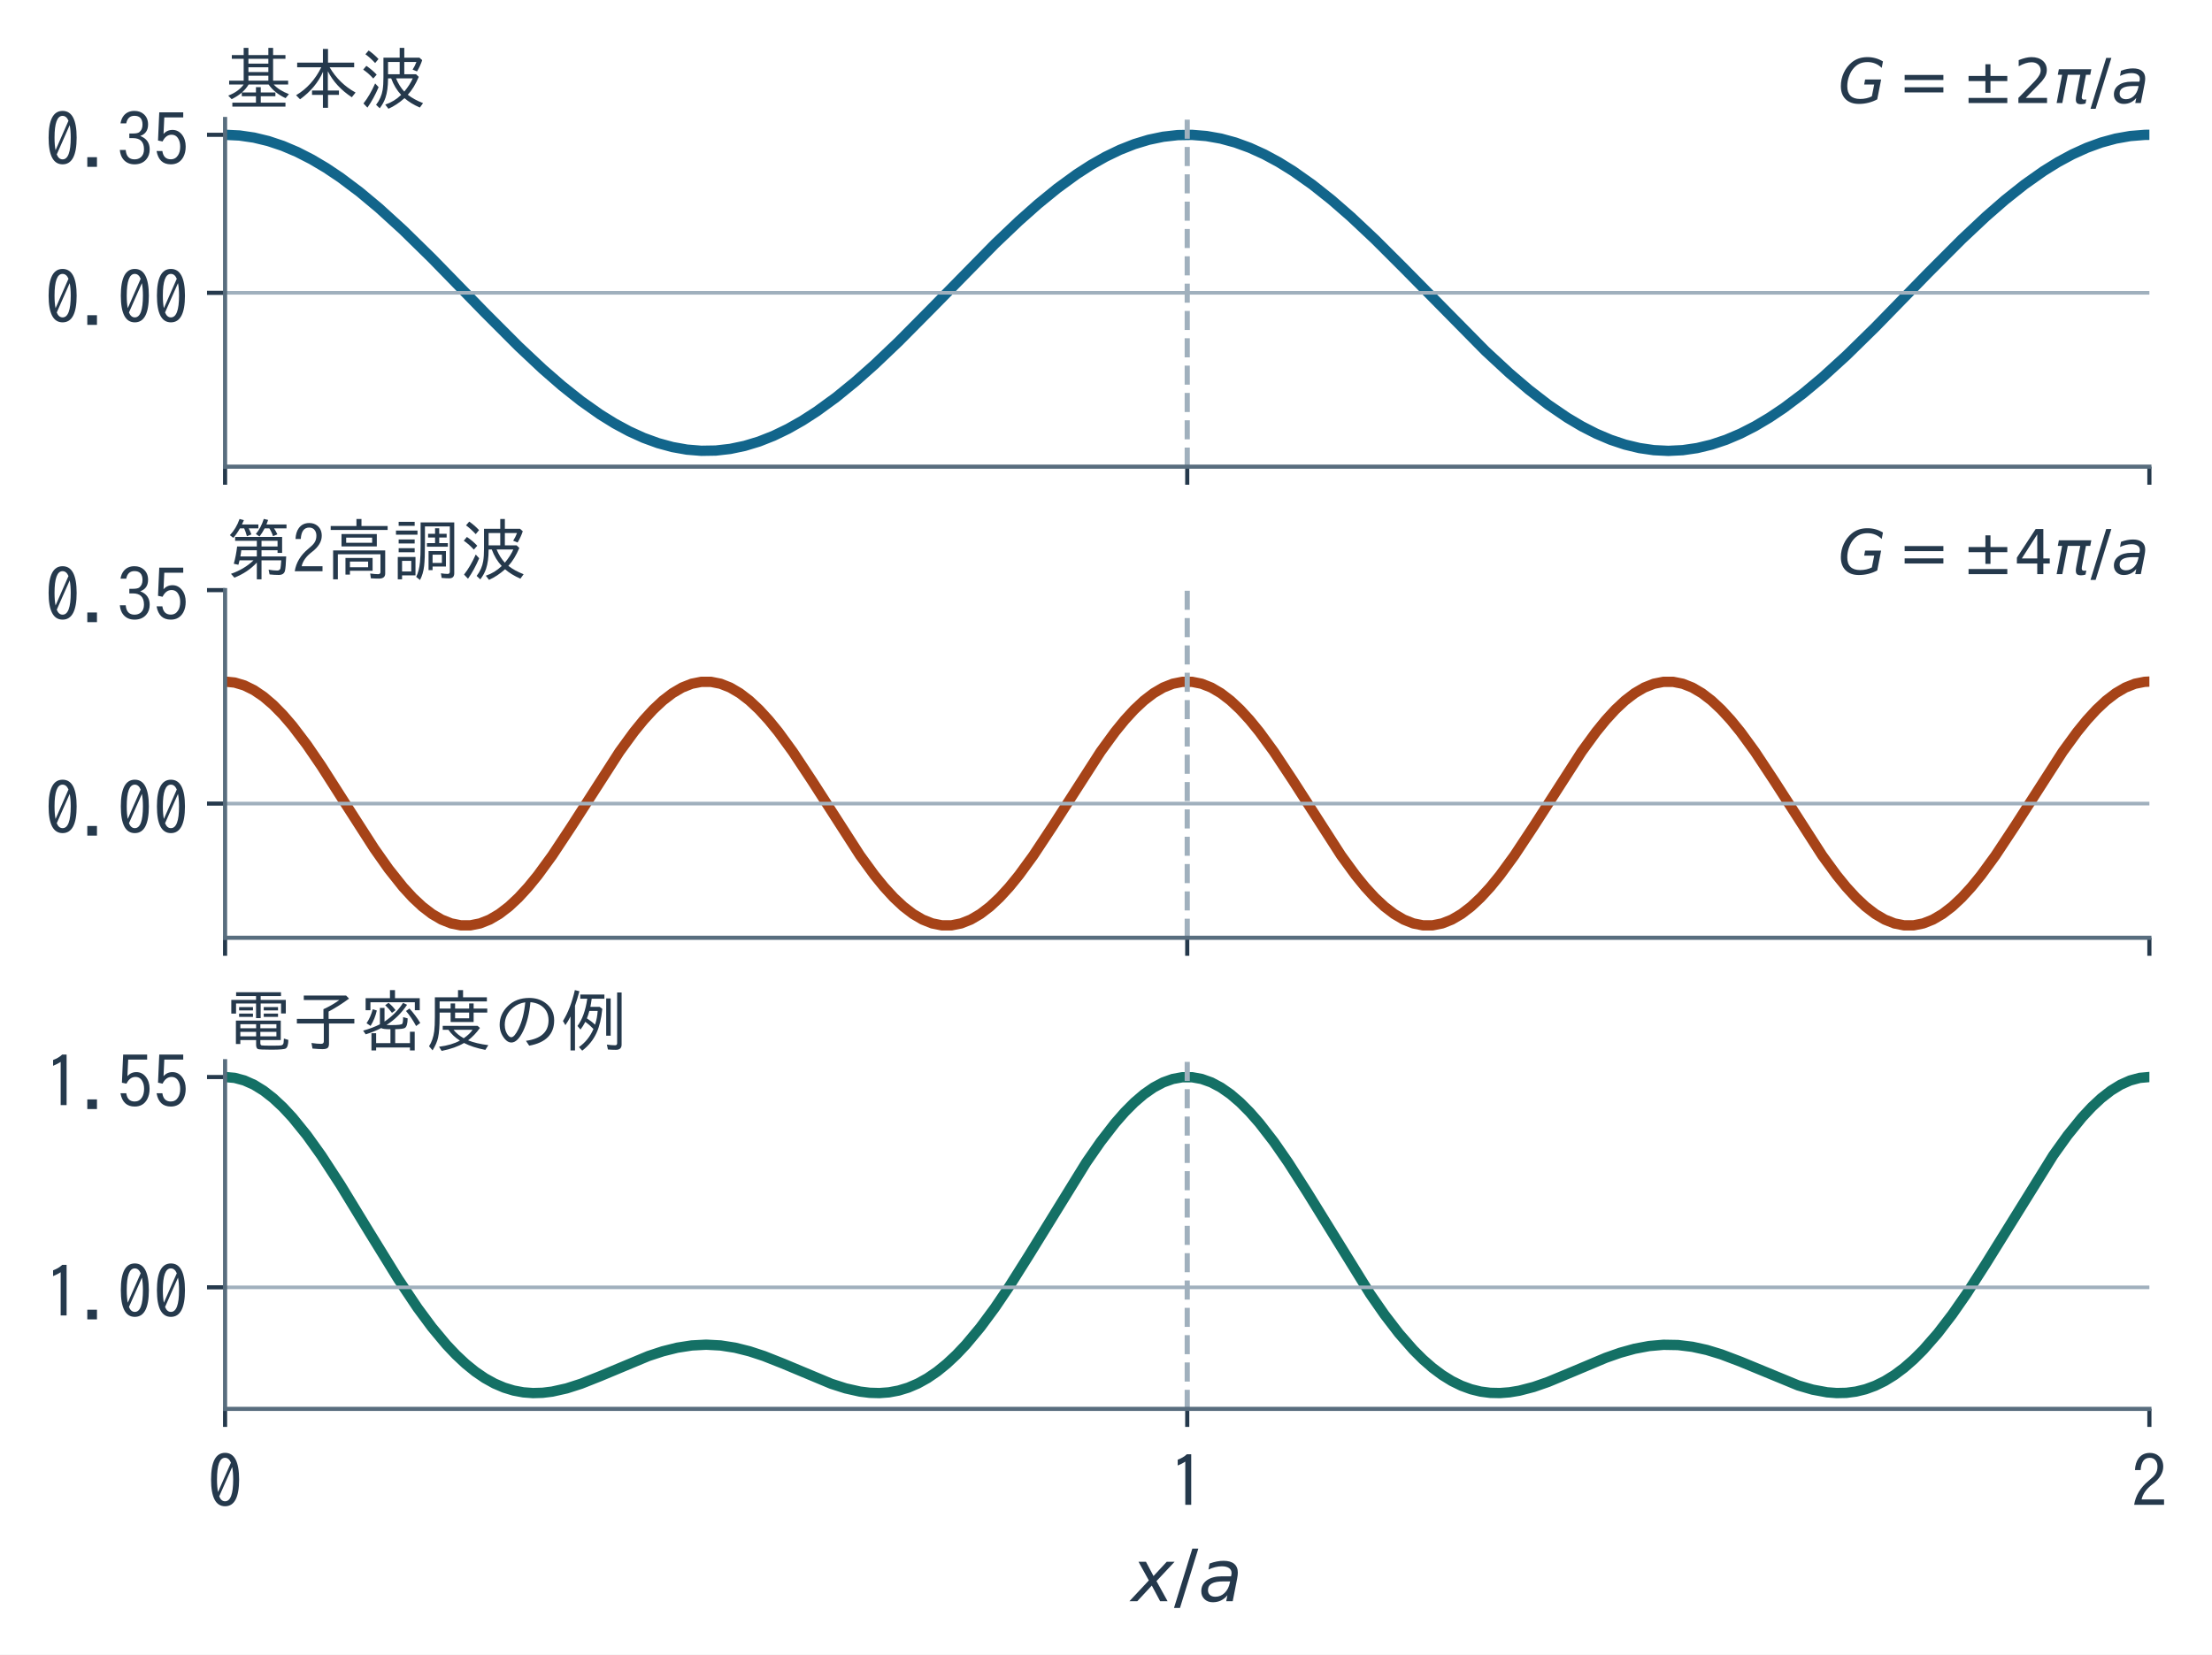
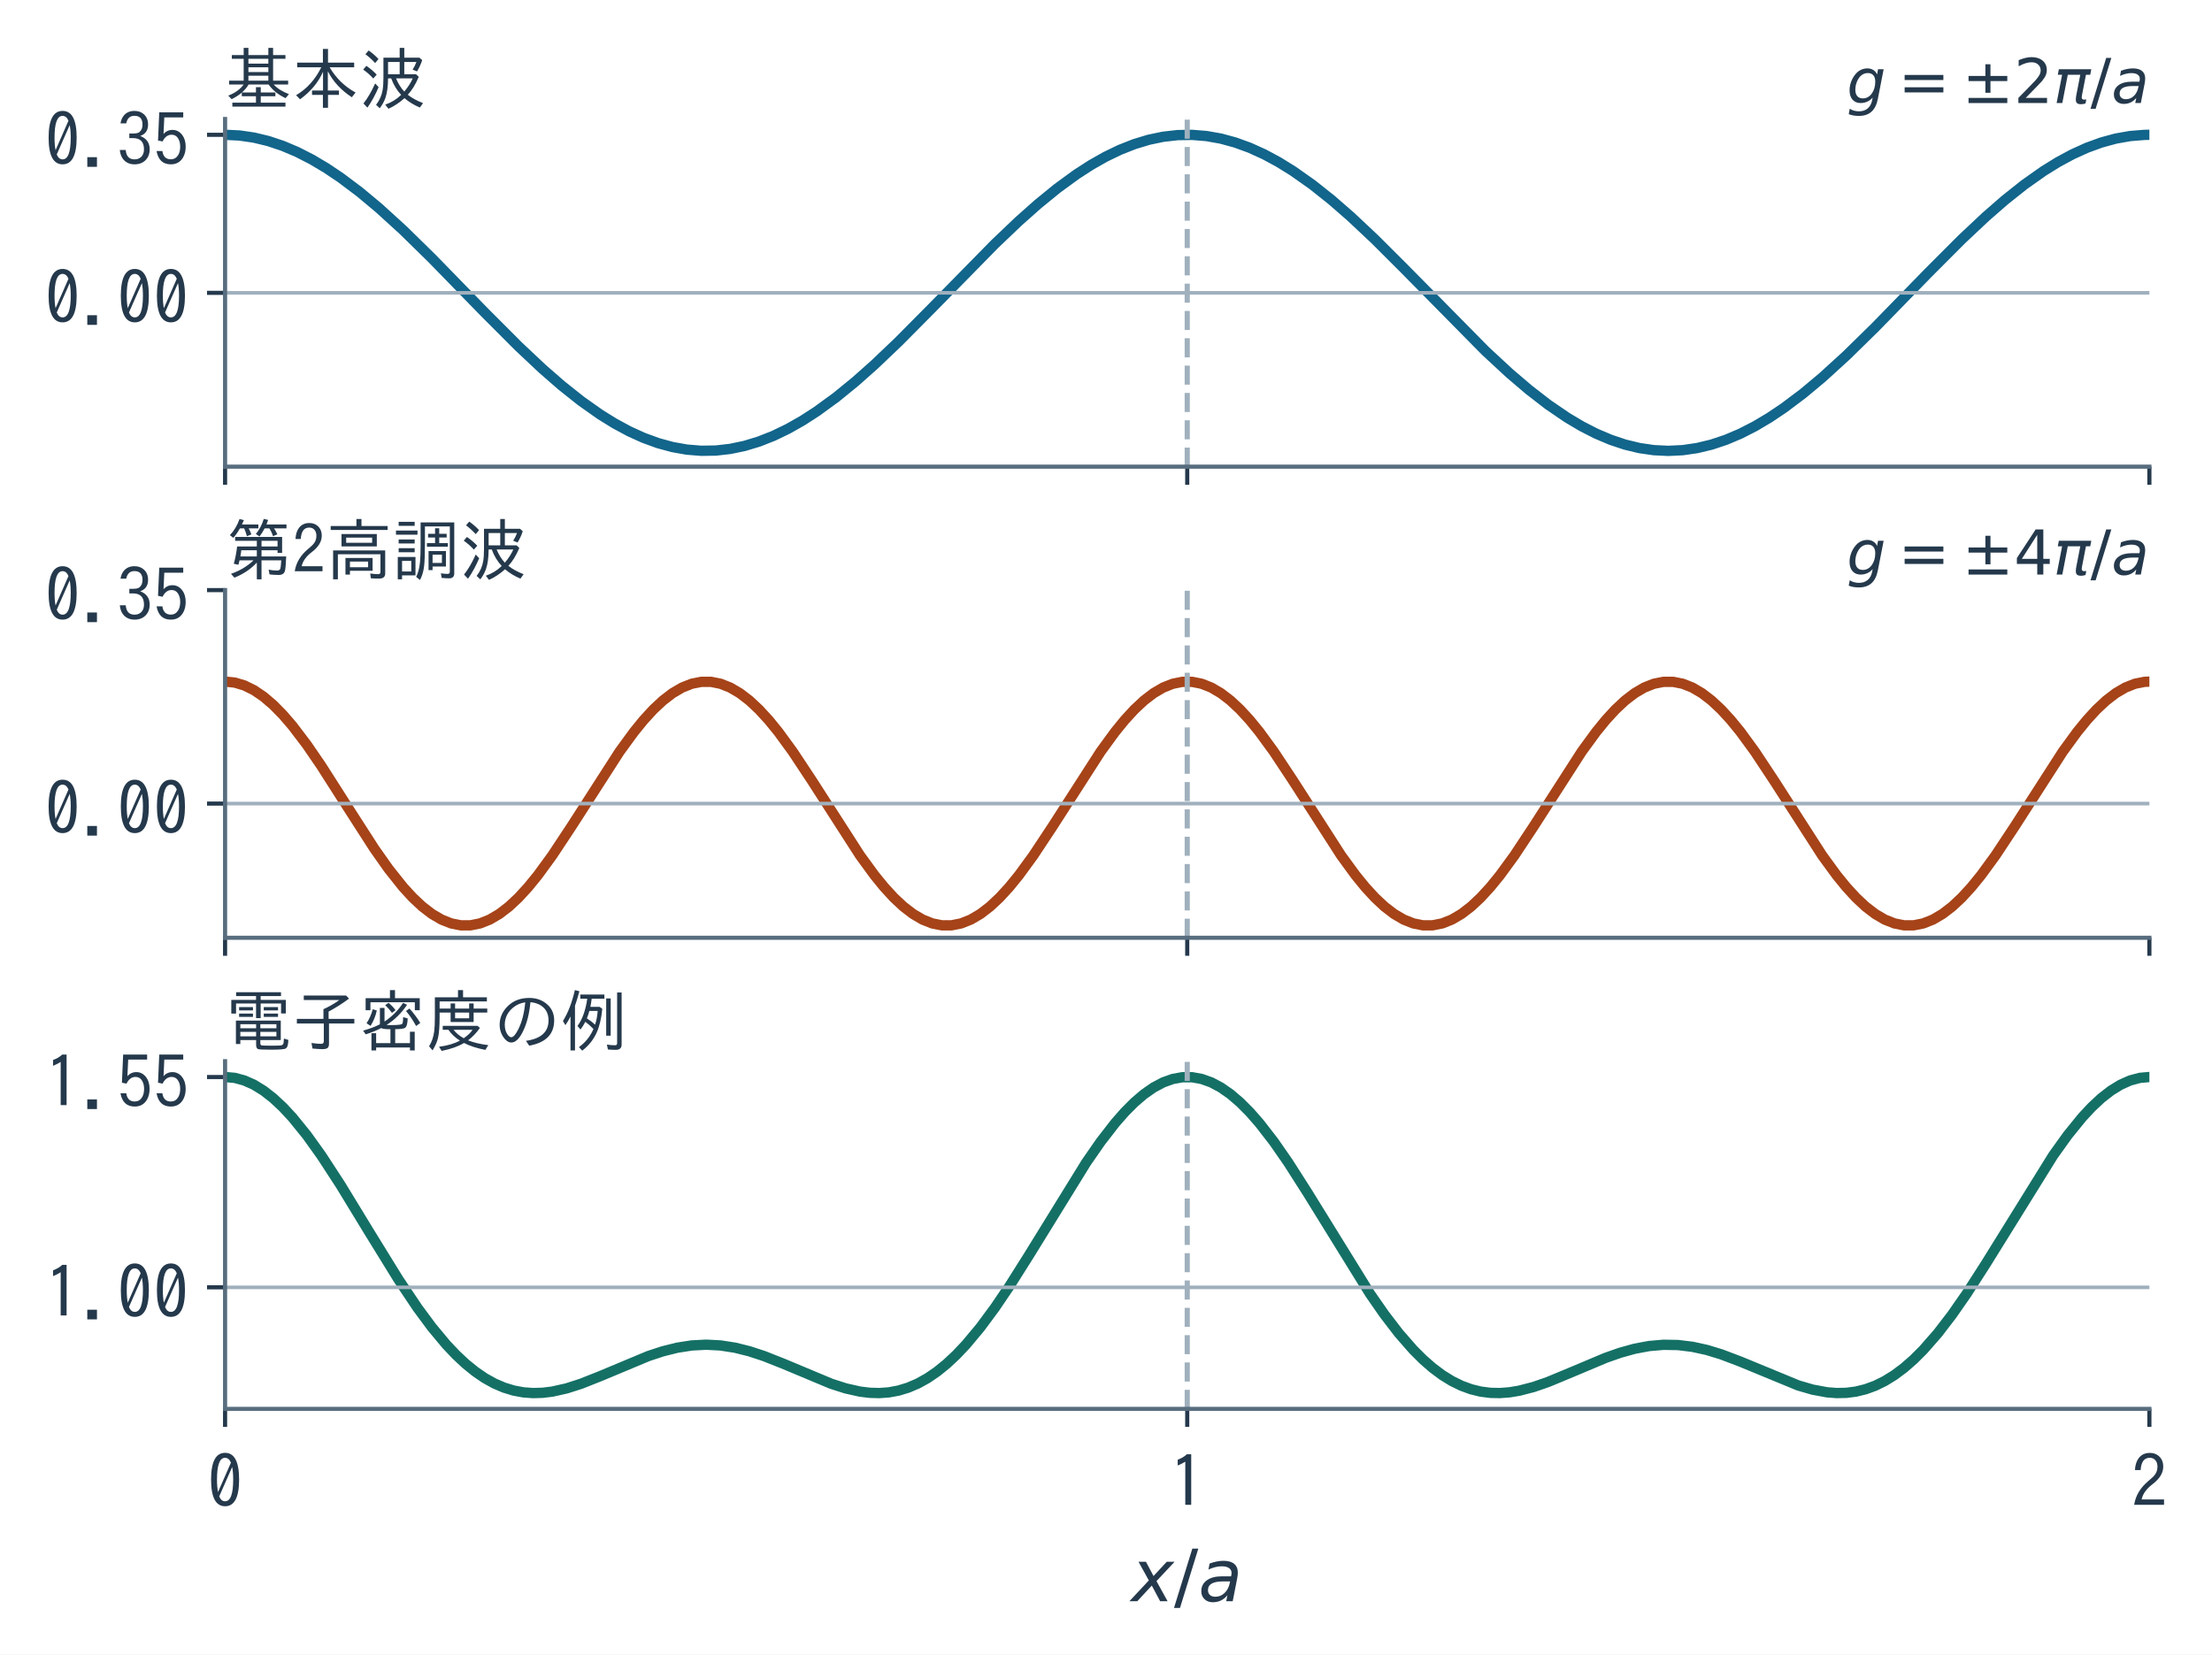
<svg xmlns="http://www.w3.org/2000/svg" xmlns:xlink="http://www.w3.org/1999/xlink" width="428.88pt" height="320.88pt" viewBox="0 0 428.88 320.88" version="1.1">
  <defs>
    <style type="text/css">*{stroke-linejoin: round; stroke-linecap: butt}</style>
  </defs>
  <g id="figure_1">
    <g id="patch_1">
      <path d="M 0 320.88 L 428.88 320.88 L 428.88 0 L 0 0 z " style="fill: #ffffff" />
    </g>
    <g id="axes_1">
      <g id="patch_2">
        <path d="M 43.64 90.506 L 416.74 90.506 L 416.74 23.078 L 43.64 23.078 z " style="fill: #ffffff" />
      </g>
      <g id="matplotlib.axis_1">
        <g id="xtick_1">
          <g id="line2d_1">
            <defs>
              <path id="m09cc79f8b3" d="M 0 0 L 0 3.5 " style="stroke: #25394c; stroke-width: 0.8" />
            </defs>
            <g>
              <use xlink:href="#m09cc79f8b3" x="43.64" y="90.506" style="fill: #25394c; stroke: #25394c; stroke-width: 0.8" />
            </g>
          </g>
        </g>
        <g id="xtick_2">
          <g id="line2d_2">
            <g>
              <use xlink:href="#m09cc79f8b3" x="230.19" y="90.506" style="fill: #25394c; stroke: #25394c; stroke-width: 0.8" />
            </g>
          </g>
        </g>
        <g id="xtick_3">
          <g id="line2d_3">
            <g>
              <use xlink:href="#m09cc79f8b3" x="416.74" y="90.506" style="fill: #25394c; stroke: #25394c; stroke-width: 0.8" />
            </g>
          </g>
        </g>
      </g>
      <g id="matplotlib.axis_2">
        <g id="ytick_1">
          <g id="line2d_4">
            <defs>
              <path id="m28237c8938" d="M 0 0 L -3.5 0 " style="stroke: #25394c; stroke-width: 0.8" />
            </defs>
            <g>
              <use xlink:href="#m28237c8938" x="43.64" y="56.792" style="fill: #25394c; stroke: #25394c; stroke-width: 0.8" />
            </g>
          </g>
          <g id="text_1">
            <g style="fill: #25394c" transform="translate(8.64 62.95151) scale(0.14 -0.14)">
              <defs>
                <path id="IPAGothic-d6" d="M 1600 4934 Q 2844 4934 2844 2566 Q 2844 197 1600 197 Q 359 197 359 2566 Q 359 4934 1600 4934 z M 975 1453 L 2119 4063 Q 1938 4494 1594 4494 Q 884 4494 884 2566 Q 884 1909 975 1453 z M 1081 1075 Q 1256 638 1600 638 Q 2319 638 2319 2572 Q 2319 3213 2228 3675 L 1081 1075 z " transform="scale(0.015625)" />
                <path id="IPAGothic-d4" d="M 588 831 L 1444 831 L 1444 -25 L 588 -25 L 588 831 z " transform="scale(0.015625)" />
              </defs>
              <use xlink:href="#IPAGothic-d6" />
              <use xlink:href="#IPAGothic-d4" transform="translate(50 0)" />
              <use xlink:href="#IPAGothic-d6" transform="translate(100 0)" />
              <use xlink:href="#IPAGothic-d6" transform="translate(150 0)" />
            </g>
          </g>
        </g>
        <g id="ytick_2">
          <g id="line2d_5">
            <g>
              <use xlink:href="#m28237c8938" x="43.64" y="26.143" style="fill: #25394c; stroke: #25394c; stroke-width: 0.8" />
            </g>
          </g>
          <g id="text_2">
            <g style="fill: #25394c" transform="translate(8.64 32.30255) scale(0.14 -0.14)">
              <defs>
                <path id="IPAGothic-d9" d="M 1113 2931 L 1431 2931 Q 1841 2931 1994 3047 Q 2281 3269 2281 3713 Q 2281 4500 1566 4500 Q 972 4500 838 3828 L 331 3828 Q 400 4250 625 4525 Q 969 4934 1566 4934 Q 2066 4934 2391 4647 Q 2775 4309 2775 3731 Q 2775 2953 2078 2713 Q 2919 2388 2919 1528 Q 2919 978 2606 625 Q 2231 197 1575 197 Q 959 197 594 619 Q 325 928 269 1472 L 794 1472 Q 859 638 1575 638 Q 1906 638 2131 825 Q 2413 1066 2413 1528 Q 2413 2522 1431 2522 L 1113 2522 L 1113 2931 z " transform="scale(0.015625)" />
                <path id="IPAGothic-db" d="M 566 4806 L 2691 4806 L 2691 4359 L 1013 4359 L 944 2888 Q 1259 3250 1738 3250 Q 2250 3250 2588 2816 Q 2909 2397 2909 1772 Q 2909 1238 2697 844 Q 2341 197 1591 197 Q 538 197 328 1375 L 841 1375 Q 947 644 1588 644 Q 2000 644 2228 997 Q 2422 1294 2422 1766 Q 2422 2184 2259 2456 Q 2059 2822 1653 2822 Q 1156 2822 859 2225 L 456 2309 L 566 4806 z " transform="scale(0.015625)" />
              </defs>
              <use xlink:href="#IPAGothic-d6" />
              <use xlink:href="#IPAGothic-d4" transform="translate(50 0)" />
              <use xlink:href="#IPAGothic-d9" transform="translate(100 0)" />
              <use xlink:href="#IPAGothic-db" transform="translate(150 0)" />
            </g>
          </g>
        </g>
      </g>
      <g id="line2d_6">
        <path d="M 43.64 26.143 L 46.438 26.279 L 49.236 26.686 L 52.035 27.36 L 54.833 28.296 L 57.631 29.484 L 60.429 30.915 L 63.228 32.575 L 66.026 34.45 L 69.757 37.256 L 73.488 40.37 L 78.152 44.62 L 83.748 50.106 L 94.008 60.634 L 100.538 67.174 L 105.201 71.558 L 108.932 74.807 L 112.663 77.773 L 116.394 80.408 L 119.193 82.141 L 121.991 83.65 L 124.789 84.921 L 127.587 85.941 L 130.386 86.703 L 133.184 87.2 L 135.982 87.426 L 138.78 87.381 L 141.579 87.064 L 144.377 86.478 L 147.175 85.629 L 149.973 84.524 L 152.772 83.173 L 155.57 81.588 L 158.368 79.782 L 162.099 77.061 L 165.83 74.02 L 169.561 70.707 L 174.225 66.263 L 180.754 59.677 L 192.88 47.321 L 197.544 42.878 L 201.275 39.565 L 205.006 36.524 L 208.737 33.802 L 211.535 31.997 L 214.333 30.411 L 217.131 29.06 L 219.93 27.955 L 222.728 27.106 L 225.526 26.521 L 228.324 26.204 L 231.123 26.158 L 233.921 26.385 L 236.719 26.881 L 239.517 27.643 L 242.315 28.664 L 245.114 29.934 L 247.912 31.443 L 250.71 33.177 L 254.441 35.812 L 258.172 38.777 L 261.903 42.027 L 266.567 46.41 L 272.163 51.998 L 288.02 68.075 L 292.684 72.394 L 296.415 75.577 L 300.146 78.464 L 303.877 81.01 L 306.675 82.67 L 309.473 84.101 L 312.272 85.289 L 315.07 86.224 L 317.868 86.898 L 320.666 87.305 L 323.465 87.441 L 326.263 87.305 L 329.061 86.898 L 331.859 86.224 L 334.658 85.289 L 337.456 84.101 L 340.254 82.67 L 343.052 81.01 L 345.851 79.134 L 349.582 76.329 L 353.313 73.215 L 357.976 68.965 L 363.573 63.478 L 373.833 52.951 L 380.362 46.41 L 385.026 42.027 L 388.757 38.777 L 392.488 35.812 L 396.219 33.177 L 399.017 31.443 L 401.816 29.934 L 404.614 28.664 L 407.412 27.643 L 410.21 26.881 L 413.009 26.385 L 415.807 26.158 L 416.74 26.143 L 416.74 26.143 " clip-path="url(#pf41663e901)" style="fill: none; stroke: #12658b; stroke-width: 2; stroke-linecap: square" />
      </g>
      <g id="line2d_7">
        <path d="M 43.64 56.792 L 416.74 56.792 " clip-path="url(#pf41663e901)" style="fill: none; stroke: #a0b0bd; stroke-width: 0.7; stroke-linecap: square" />
      </g>
      <g id="line2d_8">
        <path d="M 230.19 90.506 L 230.19 23.078 " clip-path="url(#pf41663e901)" style="fill: none; stroke-dasharray: 3.7,1.6; stroke-dashoffset: 0; stroke: #a0b0bd" />
      </g>
      <g id="patch_3">
        <path d="M 43.64 90.506 L 43.64 23.078 " style="fill: none; stroke: #586d7e; stroke-width: 0.8; stroke-linejoin: miter; stroke-linecap: square" />
      </g>
      <g id="patch_4">
        <path d="M 43.64 90.506 L 416.74 90.506 " style="fill: none; stroke: #586d7e; stroke-width: 0.8; stroke-linejoin: miter; stroke-linecap: square" />
      </g>
      <g id="text_3">
        <g style="fill: #25394c" transform="translate(43.64 20.07848) scale(0.13 -0.13)">
          <defs>
            <path id="IPAGothic-537" d="M 4641 1816 Q 5159 1253 6094 897 L 5775 513 Q 4719 1006 4156 1816 L 2247 1816 Q 2009 1409 1609 1056 L 2947 1056 L 2947 1563 L 3406 1563 L 3406 1056 L 4803 1056 L 4803 697 L 3406 697 L 3406 84 L 5763 84 L 5763 -294 L 694 -294 L 694 84 L 2947 84 L 2947 697 L 1597 697 L 1597 1044 Q 1191 694 625 416 L 303 756 Q 1278 1131 1775 1816 L 388 1816 L 388 2181 L 1775 2181 L 1775 4269 L 644 4269 L 644 4628 L 1775 4628 L 1775 5313 L 2228 5313 L 2228 4628 L 4131 4628 L 4131 5313 L 4584 5313 L 4584 4628 L 5763 4628 L 5763 4269 L 4584 4269 L 4584 2181 L 6019 2181 L 6019 1816 L 4641 1816 z M 4131 4269 L 2228 4269 L 2228 3809 L 4131 3809 L 4131 4269 z M 4131 3463 L 2228 3463 L 2228 3003 L 4131 3003 L 4131 3463 z M 4131 2656 L 2228 2656 L 2228 2181 L 4131 2181 L 4131 2656 z " transform="scale(0.015625)" />
            <path id="IPAGothic-d95" d="M 3578 3463 Q 4494 1903 6056 1050 L 5697 600 Q 4147 1619 3409 3084 L 3409 1241 L 4469 1241 L 4469 825 L 3425 825 L 3425 -409 L 2938 -409 L 2938 825 L 1900 825 L 1900 1241 L 2950 1241 L 2950 3034 Q 2284 1513 756 403 L 378 794 Q 1919 1703 2784 3463 L 481 3463 L 481 3903 L 2938 3903 L 2938 5209 L 3425 5209 L 3425 3903 L 5922 3903 L 5922 3463 L 3578 3463 z " transform="scale(0.015625)" />
            <path id="IPAGothic-c09" d="M 4641 838 Q 5219 381 6097 38 L 5791 -384 Q 4919 -6 4325 513 Q 3591 -144 2794 -500 L 2488 -103 Q 3350 188 4006 825 Q 3397 1472 3056 2400 L 2756 2400 L 2756 2344 Q 2747 1263 2513 563 Q 2344 53 1963 -453 L 1613 -122 Q 2113 525 2238 1288 Q 2316 1756 2316 2503 L 2316 4378 L 3866 4378 L 3866 5313 L 4306 5313 L 4306 4378 L 5753 4378 L 6016 4141 Q 5838 3597 5522 3066 L 5100 3238 Q 5322 3584 5466 3969 L 4306 3969 L 4306 2797 L 5425 2797 L 5688 2547 Q 5231 1469 4641 838 z M 4306 1141 Q 4850 1797 5113 2400 L 3519 2400 Q 3838 1638 4306 1141 z M 3866 3969 L 2756 3969 L 2756 2797 L 3866 2797 L 3866 3969 z M 409 6 Q 1013 769 1525 1919 L 1856 1563 Q 1388 463 788 -391 L 409 6 z M 1344 2388 Q 919 2869 384 3238 L 684 3597 Q 1225 3234 1672 2759 L 1344 2388 z M 1525 3866 Q 1047 4381 597 4703 L 903 5063 Q 1384 4738 1844 4250 L 1525 3866 z " transform="scale(0.015625)" />
          </defs>
          <use xlink:href="#IPAGothic-537" />
          <use xlink:href="#IPAGothic-d95" transform="translate(100 0)" />
          <use xlink:href="#IPAGothic-c09" transform="translate(200 0)" />
        </g>
      </g>
      <g id="text_4">
-         <g style="fill: #25394c" transform="translate(356.3795 20.07848) scale(0.12 -0.12)">
-           <defs>
-             <path id="DejaVuSans-Oblique-2a" d="M 3494 697 L 3738 1919 L 2700 1919 L 2797 2438 L 4453 2438 L 4050 384 Q 3634 156 3143 32 Q 2653 -91 2156 -91 Q 1278 -91 783 396 Q 288 884 288 1753 Q 288 2475 589 3126 Q 891 3778 1422 4213 Q 1756 4484 2153 4617 Q 2550 4750 3034 4750 Q 3472 4750 3873 4639 Q 4275 4528 4641 4306 L 4513 3634 Q 4231 3928 3853 4083 Q 3475 4238 3047 4238 Q 2550 4238 2172 4048 Q 1794 3859 1497 3463 Q 1244 3125 1098 2667 Q 953 2209 953 1734 Q 953 1081 1287 751 Q 1622 422 2284 422 Q 2616 422 2925 492 Q 3234 563 3494 697 z " transform="scale(0.015625)" />
+         <g style="fill: #25394c" transform="translate(358.0595 20.07848) scale(0.12 -0.12)">
+           <defs>
+             <path id="DejaVuSans-Oblique-4a" d="M 3816 3500 L 3219 434 Q 3047 -456 2561 -893 Q 2075 -1331 1253 -1331 Q 950 -1331 690 -1286 Q 431 -1241 206 -1147 L 313 -588 Q 525 -725 762 -790 Q 1000 -856 1269 -856 Q 1816 -856 2167 -557 Q 2519 -259 2631 300 L 2681 563 Q 2441 288 2122 144 Q 1803 0 1434 0 Q 903 0 598 351 Q 294 703 294 1319 Q 294 1803 478 2267 Q 663 2731 997 3091 Q 1219 3328 1514 3456 Q 1809 3584 2131 3584 Q 2484 3584 2746 3420 Q 3009 3256 3138 2956 L 3238 3500 L 3816 3500 z M 2950 2216 Q 2950 2641 2750 2872 Q 2550 3103 2181 3103 Q 1953 3103 1747 3012 Q 1541 2922 1394 2759 Q 1156 2491 1023 2127 Q 891 1763 891 1375 Q 891 944 1092 712 Q 1294 481 1672 481 Q 2219 481 2584 976 Q 2950 1472 2950 2216 z " transform="scale(0.015625)" />
            <path id="DejaVuSans-20" d="M 678 2906 L 4684 2906 L 4684 2381 L 678 2381 L 678 2906 z M 678 1631 L 4684 1631 L 4684 1100 L 678 1100 L 678 1631 z " transform="scale(0.015625)" />
            <path id="DejaVuSans-73" d="M 2944 4013 L 2944 2803 L 4684 2803 L 4684 2272 L 2944 2272 L 2944 1063 L 2419 1063 L 2419 2272 L 678 2272 L 678 2803 L 2419 2803 L 2419 4013 L 2944 4013 z M 678 531 L 4684 531 L 4684 0 L 678 0 L 678 531 z " transform="scale(0.015625)" />
            <path id="DejaVuSans-15" d="M 1228 531 L 3431 531 L 3431 0 L 469 0 L 469 531 Q 828 903 1448 1529 Q 2069 2156 2228 2338 Q 2531 2678 2651 2914 Q 2772 3150 2772 3378 Q 2772 3750 2511 3984 Q 2250 4219 1831 4219 Q 1534 4219 1204 4116 Q 875 4013 500 3803 L 500 4441 Q 881 4594 1212 4672 Q 1544 4750 1819 4750 Q 2544 4750 2975 4387 Q 3406 4025 3406 3419 Q 3406 3131 3298 2873 Q 3191 2616 2906 2266 Q 2828 2175 2409 1742 Q 1991 1309 1228 531 z " transform="scale(0.015625)" />
            <path id="DejaVuSans-Oblique-354" d="M 584 3500 L 3938 3500 L 3825 2925 L 3384 2925 L 2966 775 Q 2922 550 2981 450 Q 3038 353 3209 353 Q 3256 353 3325 363 Q 3397 369 3419 372 L 3338 -44 Q 3222 -84 3103 -103 Q 2981 -122 2866 -122 Q 2491 -122 2388 81 Q 2284 288 2391 838 L 2797 2925 L 1506 2925 L 938 0 L 350 0 L 919 2925 L 472 2925 L 584 3500 z " transform="scale(0.015625)" />
            <path id="DejaVuSans-12" d="M 1625 4666 L 2156 4666 L 531 -594 L 0 -594 L 1625 4666 z " transform="scale(0.015625)" />
            <path id="DejaVuSans-Oblique-44" d="M 3438 1997 L 3047 0 L 2472 0 L 2578 531 Q 2325 219 2001 64 Q 1678 -91 1281 -91 Q 834 -91 548 182 Q 263 456 263 884 Q 263 1497 752 1853 Q 1241 2209 2100 2209 L 2900 2209 L 2931 2363 Q 2938 2388 2941 2417 Q 2944 2447 2944 2509 Q 2944 2788 2717 2942 Q 2491 3097 2081 3097 Q 1800 3097 1504 3025 Q 1209 2953 897 2809 L 997 3341 Q 1322 3463 1633 3523 Q 1944 3584 2234 3584 Q 2853 3584 3176 3315 Q 3500 3047 3500 2534 Q 3500 2431 3484 2292 Q 3469 2153 3438 1997 z M 2816 1759 L 2241 1759 Q 1534 1759 1195 1570 Q 856 1381 856 984 Q 856 709 1029 553 Q 1203 397 1509 397 Q 1978 397 2328 733 Q 2678 1069 2791 1631 L 2816 1759 z " transform="scale(0.015625)" />
          </defs>
-           <use xlink:href="#DejaVuSans-Oblique-2a" transform="translate(0 0.78125)" />
-           <use xlink:href="#DejaVuSans-20" transform="translate(96.97266 0.78125)" />
-           <use xlink:href="#DejaVuSans-73" transform="translate(200.2441 0.78125)" />
-           <use xlink:href="#DejaVuSans-15" transform="translate(284.0332 0.78125)" />
-           <use xlink:href="#DejaVuSans-Oblique-354" transform="translate(347.6562 0.78125)" />
-           <use xlink:href="#DejaVuSans-12" transform="translate(407.8613 0.78125)" />
-           <use xlink:href="#DejaVuSans-Oblique-44" transform="translate(441.5527 0.78125)" />
+           <use xlink:href="#DejaVuSans-Oblique-4a" transform="translate(0 0.78125)" />
+           <use xlink:href="#DejaVuSans-20" transform="translate(82.95898 0.78125)" />
+           <use xlink:href="#DejaVuSans-73" transform="translate(186.2305 0.78125)" />
+           <use xlink:href="#DejaVuSans-15" transform="translate(270.0195 0.78125)" />
+           <use xlink:href="#DejaVuSans-Oblique-354" transform="translate(333.6426 0.78125)" />
+           <use xlink:href="#DejaVuSans-12" transform="translate(393.8477 0.78125)" />
+           <use xlink:href="#DejaVuSans-Oblique-44" transform="translate(427.5391 0.78125)" />
        </g>
      </g>
    </g>
    <g id="axes_2">
      <g id="patch_5">
        <path d="M 43.64 181.873 L 416.74 181.873 L 416.74 114.445 L 43.64 114.445 z " style="fill: #ffffff" />
      </g>
      <g id="matplotlib.axis_3">
        <g id="xtick_4">
          <g id="line2d_9">
            <g>
              <use xlink:href="#m09cc79f8b3" x="43.64" y="181.873" style="fill: #25394c; stroke: #25394c; stroke-width: 0.8" />
            </g>
          </g>
        </g>
        <g id="xtick_5">
          <g id="line2d_10">
            <g>
              <use xlink:href="#m09cc79f8b3" x="230.19" y="181.873" style="fill: #25394c; stroke: #25394c; stroke-width: 0.8" />
            </g>
          </g>
        </g>
        <g id="xtick_6">
          <g id="line2d_11">
            <g>
              <use xlink:href="#m09cc79f8b3" x="416.74" y="181.873" style="fill: #25394c; stroke: #25394c; stroke-width: 0.8" />
            </g>
          </g>
        </g>
      </g>
      <g id="matplotlib.axis_4">
        <g id="ytick_3">
          <g id="line2d_12">
            <g>
              <use xlink:href="#m28237c8938" x="43.64" y="155.848" style="fill: #25394c; stroke: #25394c; stroke-width: 0.8" />
            </g>
          </g>
          <g id="text_5">
            <g style="fill: #25394c" transform="translate(8.64 162.0073) scale(0.14 -0.14)">
              <use xlink:href="#IPAGothic-d6" />
              <use xlink:href="#IPAGothic-d4" transform="translate(50 0)" />
              <use xlink:href="#IPAGothic-d6" transform="translate(100 0)" />
              <use xlink:href="#IPAGothic-d6" transform="translate(150 0)" />
            </g>
          </g>
        </g>
        <g id="ytick_4">
          <g id="line2d_13">
            <g>
              <use xlink:href="#m28237c8938" x="43.64" y="114.445" style="fill: #25394c; stroke: #25394c; stroke-width: 0.8" />
            </g>
          </g>
          <g id="text_6">
            <g style="fill: #25394c" transform="translate(8.64 120.6043) scale(0.14 -0.14)">
              <use xlink:href="#IPAGothic-d6" />
              <use xlink:href="#IPAGothic-d4" transform="translate(50 0)" />
              <use xlink:href="#IPAGothic-d9" transform="translate(100 0)" />
              <use xlink:href="#IPAGothic-db" transform="translate(150 0)" />
            </g>
          </g>
        </g>
      </g>
      <g id="line2d_14">
        <path d="M 43.64 132.189 L 45.505 132.376 L 47.371 132.933 L 49.236 133.851 L 51.102 135.116 L 52.967 136.708 L 54.833 138.602 L 56.698 140.767 L 59.497 144.45 L 62.295 148.537 L 66.959 155.848 L 72.555 164.558 L 75.353 168.525 L 78.152 172.044 L 80.017 174.078 L 81.883 175.824 L 83.748 177.255 L 85.614 178.349 L 87.479 179.088 L 89.345 179.46 L 91.21 179.46 L 93.076 179.088 L 94.941 178.349 L 96.807 177.255 L 98.672 175.824 L 100.538 174.078 L 102.403 172.044 L 104.269 169.754 L 107.067 165.922 L 110.798 160.281 L 120.125 145.775 L 122.924 141.942 L 124.789 139.653 L 126.655 137.619 L 128.52 135.872 L 130.386 134.441 L 132.251 133.347 L 134.117 132.608 L 135.982 132.236 L 137.848 132.236 L 139.713 132.608 L 141.579 133.347 L 143.444 134.441 L 145.31 135.872 L 147.175 137.619 L 149.041 139.653 L 150.906 141.942 L 153.704 145.775 L 157.435 151.415 L 166.763 165.922 L 169.561 169.754 L 171.427 172.044 L 173.292 174.078 L 175.158 175.824 L 177.023 177.255 L 178.889 178.349 L 180.754 179.088 L 182.62 179.46 L 184.485 179.46 L 186.351 179.088 L 188.216 178.349 L 190.082 177.255 L 191.947 175.824 L 193.813 174.078 L 195.678 172.044 L 197.544 169.754 L 200.342 165.922 L 204.073 160.281 L 213.4 145.775 L 216.199 141.942 L 218.064 139.653 L 219.93 137.619 L 221.795 135.872 L 223.661 134.441 L 225.526 133.347 L 227.392 132.608 L 229.257 132.236 L 231.123 132.236 L 232.988 132.608 L 234.854 133.347 L 236.719 134.441 L 238.584 135.872 L 240.45 137.619 L 242.315 139.653 L 244.181 141.942 L 246.979 145.775 L 250.71 151.415 L 260.038 165.922 L 262.836 169.754 L 264.701 172.044 L 266.567 174.078 L 268.432 175.824 L 270.298 177.255 L 272.163 178.349 L 274.029 179.088 L 275.894 179.46 L 277.76 179.46 L 279.625 179.088 L 281.491 178.349 L 283.356 177.255 L 285.222 175.824 L 287.087 174.078 L 288.953 172.044 L 290.818 169.754 L 293.617 165.922 L 297.348 160.281 L 306.675 145.775 L 309.473 141.942 L 311.339 139.653 L 313.204 137.619 L 315.07 135.872 L 316.935 134.441 L 318.801 133.347 L 320.666 132.608 L 322.532 132.236 L 324.397 132.236 L 326.263 132.608 L 328.128 133.347 L 329.994 134.441 L 331.859 135.872 L 333.725 137.619 L 335.59 139.653 L 337.456 141.942 L 340.254 145.775 L 343.985 151.415 L 353.313 165.922 L 356.111 169.754 L 357.976 172.044 L 359.842 174.078 L 361.707 175.824 L 363.573 177.255 L 365.438 178.349 L 367.304 179.088 L 369.169 179.46 L 371.035 179.46 L 372.9 179.088 L 374.766 178.349 L 376.631 177.255 L 378.497 175.824 L 380.362 174.078 L 382.228 172.044 L 384.093 169.754 L 386.892 165.922 L 390.623 160.281 L 399.95 145.775 L 402.748 141.942 L 404.614 139.653 L 406.479 137.619 L 408.345 135.872 L 410.21 134.441 L 412.076 133.347 L 413.941 132.608 L 415.807 132.236 L 416.74 132.189 L 416.74 132.189 " clip-path="url(#pff15e7368a)" style="fill: none; stroke: #a64318; stroke-width: 2; stroke-linecap: square" />
      </g>
      <g id="line2d_15">
        <path d="M 43.64 155.848 L 416.74 155.848 " clip-path="url(#pff15e7368a)" style="fill: none; stroke: #a0b0bd; stroke-width: 0.7; stroke-linecap: square" />
      </g>
      <g id="line2d_16">
        <path d="M 230.19 181.873 L 230.19 114.445 " clip-path="url(#pff15e7368a)" style="fill: none; stroke-dasharray: 3.7,1.6; stroke-dashoffset: 0; stroke: #a0b0bd" />
      </g>
      <g id="patch_6">
        <path d="M 43.64 181.873 L 43.64 114.445 " style="fill: none; stroke: #586d7e; stroke-width: 0.8; stroke-linejoin: miter; stroke-linecap: square" />
      </g>
      <g id="patch_7">
        <path d="M 43.64 181.873 L 416.74 181.873 " style="fill: none; stroke: #586d7e; stroke-width: 0.8; stroke-linejoin: miter; stroke-linecap: square" />
      </g>
      <g id="text_7">
        <g style="fill: #25394c" transform="translate(43.64 111.4451) scale(0.13 -0.13)">
          <defs>
            <path id="IPAGothic-a53" d="M 2256 4416 Q 2391 4172 2513 3841 L 2084 3666 Q 1950 4150 1822 4416 L 1419 4416 Q 1122 3888 784 3513 L 459 3769 Q 1066 4406 1381 5313 L 1797 5203 Q 1731 5044 1609 4788 L 3178 4788 L 3178 4416 L 2256 4416 z M 3031 1153 Q 2178 222 888 -288 L 563 78 Q 1819 509 2713 1363 L 1381 1363 Q 1294 1013 1272 941 L 831 1038 Q 1047 1803 1150 2688 L 3031 2688 L 3031 3231 L 959 3231 L 959 3603 L 5444 3603 L 5444 2075 L 5009 2075 L 5009 2328 L 3478 2328 L 3478 1734 L 5834 1734 Q 5794 675 5713 353 Q 5606 -31 5119 -31 Q 4688 -31 4247 19 L 4156 472 Q 4609 391 4966 391 Q 5225 391 5284 594 Q 5322 763 5359 1319 L 5359 1363 L 3478 1363 L 3478 -447 L 3031 -447 L 3031 1153 z M 5009 2688 L 5009 3231 L 3478 3231 L 3478 2688 L 5009 2688 z M 1547 2328 Q 1522 2066 1459 1734 L 3031 1734 L 3031 2328 L 1547 2328 z M 3950 4788 L 5863 4788 L 5863 4416 L 4672 4416 Q 4813 4225 4994 3847 L 4575 3672 Q 4438 4094 4225 4416 L 3775 4416 Q 3553 3981 3284 3641 L 2938 3884 Q 3431 4472 3694 5319 L 4109 5222 Q 4031 4978 3950 4788 z " transform="scale(0.015625)" />
            <path id="IPAGothic-d8" d="M 2900 325 L 250 325 Q 441 1553 1528 2453 Q 1963 2806 2116 3034 Q 2316 3319 2316 3706 Q 2316 4022 2175 4219 Q 1994 4494 1631 4494 Q 894 4494 825 3406 L 322 3406 Q 359 4056 628 4428 Q 981 4928 1644 4928 Q 2106 4928 2425 4659 Q 2828 4313 2828 3713 Q 2828 2875 1881 2156 Q 1072 1541 909 800 L 2900 800 L 2900 325 z " transform="scale(0.015625)" />
            <path id="IPAGothic-6ff" d="M 4481 1588 L 4481 366 L 2319 366 L 2319 0 L 1891 0 L 1891 1588 L 4481 1588 z M 4053 1247 L 2319 1247 L 2319 706 L 4053 706 L 4053 1247 z M 3419 4641 L 5916 4641 L 5916 4263 L 481 4263 L 481 4641 L 2938 4641 L 2938 5313 L 3419 5313 L 3419 4641 z M 4884 3878 L 4884 2694 L 1513 2694 L 1513 3878 L 4884 3878 z M 1959 3531 L 1959 3041 L 4438 3041 L 4438 3531 L 1959 3531 z M 5684 2309 L 5684 103 Q 5684 -378 5091 -378 Q 4703 -378 4316 -350 L 4253 109 Q 4706 44 5006 44 Q 5231 44 5231 250 L 5231 1944 L 1166 1944 L 1166 -447 L 713 -447 L 713 2309 L 5684 2309 z " transform="scale(0.015625)" />
            <path id="IPAGothic-adb" d="M 5081 2247 L 5081 775 L 3806 775 L 3806 428 L 3422 428 L 3422 2247 L 5081 2247 z M 3806 1906 L 3806 1116 L 4697 1116 L 4697 1906 L 3806 1906 z M 2175 1684 L 2175 -72 L 894 -72 L 894 -447 L 484 -447 L 484 1684 L 2175 1684 z M 894 1313 L 894 300 L 1772 300 L 1772 1313 L 894 1313 z M 5875 4984 L 5875 128 Q 5875 -353 5397 -353 Q 5084 -353 4672 -313 L 4603 128 Q 4966 69 5241 69 Q 5453 69 5453 281 L 5453 4600 L 3078 4600 L 3078 3025 Q 3078 1475 3000 831 Q 2913 59 2606 -513 L 2241 -213 Q 2528 366 2606 1203 Q 2663 1778 2663 2803 L 2663 4984 L 5875 4984 z M 4044 3897 L 4044 4428 L 4441 4428 L 4441 3897 L 5150 3897 L 5150 3544 L 4441 3544 L 4441 3009 L 5266 3009 L 5266 2663 L 3269 2663 L 3269 3009 L 4044 3009 L 4044 3544 L 3378 3544 L 3378 3897 L 4044 3897 z M 569 5044 L 2097 5044 L 2097 4659 L 569 4659 L 569 5044 z M 313 4206 L 2366 4206 L 2366 3816 L 313 3816 L 313 4206 z M 569 3359 L 2097 3359 L 2097 2975 L 569 2975 L 569 3359 z M 569 2522 L 2097 2522 L 2097 2138 L 569 2138 L 569 2522 z " transform="scale(0.015625)" />
          </defs>
          <use xlink:href="#IPAGothic-a53" />
          <use xlink:href="#IPAGothic-d8" transform="translate(100 0)" />
          <use xlink:href="#IPAGothic-6ff" transform="translate(150 0)" />
          <use xlink:href="#IPAGothic-adb" transform="translate(250 0)" />
          <use xlink:href="#IPAGothic-c09" transform="translate(350 0)" />
        </g>
      </g>
      <g id="text_8">
-         <g style="fill: #25394c" transform="translate(356.3795 111.4451) scale(0.12 -0.12)">
+         <g style="fill: #25394c" transform="translate(358.0595 111.4451) scale(0.12 -0.12)">
          <defs>
            <path id="DejaVuSans-17" d="M 2419 4116 L 825 1625 L 2419 1625 L 2419 4116 z M 2253 4666 L 3047 4666 L 3047 1625 L 3713 1625 L 3713 1100 L 3047 1100 L 3047 0 L 2419 0 L 2419 1100 L 313 1100 L 313 1709 L 2253 4666 z " transform="scale(0.015625)" />
          </defs>
-           <use xlink:href="#DejaVuSans-Oblique-2a" transform="translate(0 0.78125)" />
-           <use xlink:href="#DejaVuSans-20" transform="translate(96.97266 0.78125)" />
-           <use xlink:href="#DejaVuSans-73" transform="translate(200.2441 0.78125)" />
-           <use xlink:href="#DejaVuSans-17" transform="translate(284.0332 0.78125)" />
-           <use xlink:href="#DejaVuSans-Oblique-354" transform="translate(347.6562 0.78125)" />
-           <use xlink:href="#DejaVuSans-12" transform="translate(407.8613 0.78125)" />
-           <use xlink:href="#DejaVuSans-Oblique-44" transform="translate(441.5527 0.78125)" />
+           <use xlink:href="#DejaVuSans-Oblique-4a" transform="translate(0 0.09375)" />
+           <use xlink:href="#DejaVuSans-20" transform="translate(82.95898 0.09375)" />
+           <use xlink:href="#DejaVuSans-73" transform="translate(186.2305 0.09375)" />
+           <use xlink:href="#DejaVuSans-17" transform="translate(270.0195 0.09375)" />
+           <use xlink:href="#DejaVuSans-Oblique-354" transform="translate(333.6426 0.09375)" />
+           <use xlink:href="#DejaVuSans-12" transform="translate(393.8477 0.09375)" />
+           <use xlink:href="#DejaVuSans-Oblique-44" transform="translate(427.5391 0.09375)" />
        </g>
      </g>
    </g>
    <g id="axes_3">
      <g id="patch_8">
        <path d="M 43.64 273.24 L 416.74 273.24 L 416.74 205.812 L 43.64 205.812 z " style="fill: #ffffff" />
      </g>
      <g id="matplotlib.axis_5">
        <g id="xtick_7">
          <g id="line2d_17">
            <g>
              <use xlink:href="#m09cc79f8b3" x="43.64" y="273.24" style="fill: #25394c; stroke: #25394c; stroke-width: 0.8" />
            </g>
          </g>
          <g id="text_9">
            <g style="fill: #25394c" transform="translate(40.14 292.5579) scale(0.14 -0.14)">
              <use xlink:href="#IPAGothic-d6" />
            </g>
          </g>
        </g>
        <g id="xtick_8">
          <g id="line2d_18">
            <g>
              <use xlink:href="#m09cc79f8b3" x="230.19" y="273.24" style="fill: #25394c; stroke: #25394c; stroke-width: 0.8" />
            </g>
          </g>
          <g id="text_10">
            <g style="fill: #25394c" transform="translate(226.6898 292.5579) scale(0.14 -0.14)">
              <defs>
                <path id="IPAGothic-d7" d="M 1428 325 L 1428 4153 Q 1188 3991 756 3809 L 756 4325 Q 1256 4509 1563 4806 L 1953 4806 L 1953 325 L 1428 325 z " transform="scale(0.015625)" />
              </defs>
              <use xlink:href="#IPAGothic-d7" />
            </g>
          </g>
        </g>
        <g id="xtick_9">
          <g id="line2d_19">
            <g>
              <use xlink:href="#m09cc79f8b3" x="416.74" y="273.24" style="fill: #25394c; stroke: #25394c; stroke-width: 0.8" />
            </g>
          </g>
          <g id="text_11">
            <g style="fill: #25394c" transform="translate(413.2395 292.5579) scale(0.14 -0.14)">
              <use xlink:href="#IPAGothic-d8" />
            </g>
          </g>
        </g>
        <g id="text_12">
          <g style="fill: #25394c" transform="translate(219.3398 310.5579) scale(0.14 -0.14)">
            <defs>
              <path id="DejaVuSans-Oblique-5b" d="M 3841 3500 L 2234 1784 L 3219 0 L 2559 0 L 1819 1388 L 531 0 L -166 0 L 1556 1844 L 641 3500 L 1300 3500 L 1972 2234 L 3144 3500 L 3841 3500 z " transform="scale(0.015625)" />
            </defs>
            <use xlink:href="#DejaVuSans-Oblique-5b" transform="translate(0 0.09375)" />
            <use xlink:href="#DejaVuSans-12" transform="translate(59.17969 0.09375)" />
            <use xlink:href="#DejaVuSans-Oblique-44" transform="translate(92.87109 0.09375)" />
          </g>
        </g>
      </g>
      <g id="matplotlib.axis_6">
        <g id="ytick_5">
          <g id="line2d_20">
            <g>
              <use xlink:href="#m28237c8938" x="43.64" y="249.667" style="fill: #25394c; stroke: #25394c; stroke-width: 0.8" />
            </g>
          </g>
          <g id="text_13">
            <g style="fill: #25394c" transform="translate(8.64 255.8266) scale(0.14 -0.14)">
              <use xlink:href="#IPAGothic-d7" />
              <use xlink:href="#IPAGothic-d4" transform="translate(50 0)" />
              <use xlink:href="#IPAGothic-d6" transform="translate(100 0)" />
              <use xlink:href="#IPAGothic-d6" transform="translate(150 0)" />
            </g>
          </g>
        </g>
        <g id="ytick_6">
          <g id="line2d_21">
            <g>
              <use xlink:href="#m28237c8938" x="43.64" y="208.877" style="fill: #25394c; stroke: #25394c; stroke-width: 0.8" />
            </g>
          </g>
          <g id="text_14">
            <g style="fill: #25394c" transform="translate(8.64 215.0359) scale(0.14 -0.14)">
              <use xlink:href="#IPAGothic-d7" />
              <use xlink:href="#IPAGothic-d4" transform="translate(50 0)" />
              <use xlink:href="#IPAGothic-db" transform="translate(100 0)" />
              <use xlink:href="#IPAGothic-db" transform="translate(150 0)" />
            </g>
          </g>
        </g>
      </g>
      <g id="line2d_22">
        <path d="M 43.64 208.877 L 45.505 209.045 L 47.371 209.547 L 49.236 210.378 L 51.102 211.527 L 52.967 212.98 L 54.833 214.72 L 56.698 216.725 L 59.497 220.179 L 62.295 224.084 L 66.026 229.814 L 71.622 238.994 L 77.219 248.07 L 80.95 253.646 L 83.748 257.426 L 86.546 260.781 L 88.412 262.754 L 90.277 264.5 L 92.143 266.013 L 94.008 267.288 L 95.874 268.323 L 97.739 269.121 L 99.605 269.689 L 101.47 270.036 L 103.336 270.175 L 105.201 270.121 L 107.067 269.892 L 109.865 269.266 L 112.663 268.368 L 116.394 266.889 L 125.722 262.99 L 128.52 262.071 L 131.318 261.374 L 134.117 260.94 L 136.915 260.792 L 139.713 260.94 L 142.511 261.374 L 145.31 262.071 L 148.108 262.99 L 151.839 264.466 L 161.166 268.368 L 163.965 269.266 L 166.763 269.892 L 168.628 270.121 L 170.494 270.175 L 172.359 270.036 L 174.225 269.689 L 176.09 269.121 L 177.956 268.323 L 179.821 267.288 L 181.687 266.013 L 183.552 264.5 L 185.418 262.754 L 187.283 260.781 L 190.082 257.426 L 192.88 253.646 L 195.678 249.512 L 199.409 243.6 L 210.602 225.468 L 213.4 221.435 L 216.199 217.82 L 218.064 215.691 L 219.93 213.815 L 221.795 212.216 L 223.661 210.914 L 225.526 209.922 L 227.392 209.255 L 229.257 208.919 L 231.123 208.919 L 232.988 209.255 L 234.854 209.922 L 236.719 210.914 L 238.584 212.216 L 240.45 213.815 L 242.315 215.691 L 244.181 217.82 L 246.979 221.435 L 249.777 225.468 L 253.508 231.313 L 265.634 250.925 L 268.432 254.949 L 271.231 258.595 L 274.029 261.795 L 275.894 263.656 L 277.76 265.287 L 279.625 266.681 L 281.491 267.835 L 283.356 268.751 L 285.222 269.433 L 287.087 269.889 L 288.953 270.13 L 290.818 270.171 L 292.684 270.027 L 294.549 269.718 L 297.348 268.993 L 300.146 268.022 L 304.81 266.084 L 311.339 263.336 L 314.137 262.355 L 316.935 261.579 L 319.734 261.054 L 322.532 260.809 L 325.33 260.858 L 328.128 261.199 L 330.927 261.811 L 333.725 262.662 L 337.456 264.077 L 348.649 268.693 L 351.447 269.509 L 354.245 270.027 L 356.111 270.171 L 357.976 270.13 L 359.842 269.889 L 361.707 269.433 L 363.573 268.751 L 365.438 267.835 L 367.304 266.681 L 369.169 265.287 L 371.035 263.656 L 372.9 261.795 L 375.699 258.595 L 378.497 254.949 L 381.295 250.925 L 385.026 245.11 L 398.085 224.084 L 400.883 220.179 L 403.681 216.725 L 405.547 214.72 L 407.412 212.98 L 409.278 211.527 L 411.143 210.378 L 413.009 209.547 L 414.874 209.045 L 416.74 208.877 L 416.74 208.877 " clip-path="url(#pc7e7073d4c)" style="fill: none; stroke: #147065; stroke-width: 2; stroke-linecap: square" />
      </g>
      <g id="line2d_23">
        <path d="M 43.64 249.667 L 416.74 249.667 " clip-path="url(#pc7e7073d4c)" style="fill: none; stroke: #a0b0bd; stroke-width: 0.7; stroke-linecap: square" />
      </g>
      <g id="line2d_24">
        <path d="M 230.19 273.24 L 230.19 205.812 " clip-path="url(#pc7e7073d4c)" style="fill: none; stroke-dasharray: 3.7,1.6; stroke-dashoffset: 0; stroke: #a0b0bd" />
      </g>
      <g id="patch_9">
        <path d="M 43.64 273.24 L 43.64 205.812 " style="fill: none; stroke: #586d7e; stroke-width: 0.8; stroke-linejoin: miter; stroke-linecap: square" />
      </g>
      <g id="patch_10">
        <path d="M 43.64 273.24 L 416.74 273.24 " style="fill: none; stroke: #586d7e; stroke-width: 0.8; stroke-linejoin: miter; stroke-linecap: square" />
      </g>
      <g id="text_15">
        <g style="fill: #25394c" transform="translate(43.64 202.8118) scale(0.13 -0.13)">
          <defs>
            <path id="IPAGothic-b4a" d="M 2956 4378 L 2956 4741 L 1053 4741 L 1053 5106 L 5338 5106 L 5338 4741 L 3397 4741 L 3397 4378 L 5797 4378 L 5797 3084 L 5344 3084 L 5344 4031 L 3397 4031 L 3397 2638 L 2956 2638 L 2956 4031 L 1047 4031 L 1047 3072 L 594 3072 L 594 4378 L 2956 4378 z M 3366 544 L 3366 238 Q 3366 59 3500 31 Q 3603 6 4491 6 Q 5219 6 5347 31 Q 5556 78 5584 281 Q 5609 500 5616 684 L 6038 556 Q 6028 -109 5797 -256 Q 5619 -378 4422 -378 Q 3256 -378 3128 -313 Q 2963 -225 2963 91 L 2963 544 L 1456 544 L 1456 166 L 1034 166 L 1034 2400 L 5316 2400 L 5316 544 L 3366 544 z M 2963 2059 L 1456 2059 L 1456 1666 L 2963 1666 L 2963 2059 z M 3366 2059 L 3366 1666 L 4900 1666 L 4900 2059 L 3366 2059 z M 2963 1325 L 1456 1325 L 1456 897 L 2963 897 L 2963 1325 z M 3366 1325 L 3366 897 L 4900 897 L 4900 1325 L 3366 1325 z M 1338 3688 L 2663 3688 L 2663 3375 L 1338 3375 L 1338 3688 z M 1338 3072 L 2663 3072 L 2663 2753 L 1338 2753 L 1338 3072 z M 3691 3688 L 5053 3688 L 5053 3375 L 3691 3375 L 3691 3688 z M 3691 3072 L 5053 3072 L 5053 2753 L 3691 2753 L 3691 3072 z " transform="scale(0.015625)" />
            <path id="IPAGothic-7ab" d="M 3481 3263 L 3481 2566 L 5938 2566 L 5938 2125 L 3519 2125 L 3519 206 Q 3519 -56 3425 -172 Q 3306 -325 2897 -325 Q 2569 -325 1944 -269 L 1847 263 Q 2409 181 2763 181 Q 3025 181 3025 416 L 3025 2125 L 453 2125 L 453 2566 L 2988 2566 L 2988 3488 Q 3784 3844 4509 4366 L 1113 4366 L 1113 4794 L 5150 4794 L 5431 4500 Q 4466 3784 3481 3263 z " transform="scale(0.015625)" />
            <path id="IPAGothic-dc0" d="M 2984 1575 Q 2244 1575 2100 1691 L 2069 1672 Q 1416 1331 622 1088 L 378 1441 Q 1306 1703 1978 2047 L 1978 3609 L 2419 3609 L 2419 2309 Q 3500 3028 4188 4091 L 4572 3909 Q 3775 2728 2650 2009 L 2606 1984 Q 2638 1984 2656 1978 Q 2778 1972 3100 1972 Q 4025 1972 4109 2094 Q 4194 2203 4194 2731 L 4628 2613 Q 4619 1869 4372 1703 Q 4200 1591 3438 1581 L 3438 250 L 4847 250 L 4847 1338 L 5300 1338 L 5300 -447 L 4847 -447 L 4847 -166 L 1619 -166 L 1619 -447 L 1172 -447 L 1172 1197 L 1619 1197 L 1619 250 L 2984 250 L 2984 1575 z M 3419 4538 L 5781 4538 L 5781 3391 L 5313 3391 L 5313 4153 L 1075 4153 L 1075 3391 L 616 3391 L 616 4538 L 2938 4538 L 2938 5313 L 3419 5313 L 3419 4538 z M 3131 3138 Q 2866 3509 2484 3872 L 2803 4097 Q 3194 3781 3469 3397 L 3131 3138 z M 703 2150 Q 1091 2722 1294 3481 L 1684 3366 Q 1509 2575 1088 1894 L 703 2150 z M 5434 1881 Q 4988 2709 4469 3316 L 4800 3553 Q 5400 2894 5831 2175 L 5434 1881 z " transform="scale(0.015625)" />
            <path id="IPAGothic-b5e" d="M 3516 4622 L 5791 4622 L 5791 4231 L 1278 4231 L 1278 3547 L 2328 3547 L 2328 4038 L 2756 4038 L 2756 3547 L 4097 3547 L 4097 4038 L 4525 4038 L 4525 3547 L 5825 3547 L 5825 3163 L 4525 3163 L 4525 2266 L 2328 2266 L 2328 3163 L 1278 3163 L 1278 2747 Q 1278 1434 1131 775 Q 1006 203 606 -441 L 269 -50 Q 653 541 763 1381 Q 825 1869 825 2747 L 825 4622 L 3034 4622 L 3034 5313 L 3516 5313 L 3516 4622 z M 2756 3163 L 2756 2619 L 4097 2619 L 4097 3163 L 2756 3163 z M 3609 263 Q 2788 -231 1472 -494 L 1222 -97 Q 2447 63 3213 491 Q 2544 909 2119 1522 L 1575 1522 L 1575 1900 L 4897 1900 L 5128 1700 Q 4628 994 3994 516 Q 4772 200 5928 56 L 5641 -397 Q 4434 -163 3609 263 z M 2606 1522 Q 2984 1044 3578 716 Q 4163 1119 4422 1522 L 2606 1522 z " transform="scale(0.015625)" />
            <path id="IPAGothic-282" d="M 3119 469 Q 5275 766 5275 2425 Q 5275 3453 4413 3922 Q 4041 4113 3547 4159 Q 3394 2525 2850 1400 Q 2322 306 1722 306 Q 1384 306 1084 666 Q 609 1244 609 2003 Q 609 3025 1397 3794 Q 2184 4563 3431 4563 Q 4306 4563 4928 4122 Q 5813 3506 5813 2425 Q 5813 438 3431 6 L 3119 469 z M 3053 4147 Q 2378 4044 1891 3641 Q 1097 2981 1097 1991 Q 1097 1366 1434 978 Q 1581 813 1719 813 Q 2022 813 2416 1625 Q 2909 2638 3053 4147 z " transform="scale(0.015625)" />
            <path id="IPAGothic-eb6" d="M 2866 3713 L 3750 3713 L 4006 3522 Q 3872 2134 3463 1241 Q 3016 247 2091 -472 L 1778 -128 Q 2691 516 3163 1600 Q 2788 1994 2388 2284 Q 2163 1853 1925 1544 L 1638 1888 Q 2328 2806 2572 4488 L 1906 4488 L 1906 4891 L 4206 4891 L 4206 4488 L 2994 4488 L 2988 4450 Q 2934 4013 2866 3713 z M 2772 3322 Q 2659 2913 2534 2613 Q 2997 2319 3316 2009 Q 3338 2078 3341 2094 Q 3519 2644 3566 3322 L 2772 3322 z M 1400 3816 L 1400 -447 L 972 -447 L 972 2797 Q 753 2350 484 1966 L 250 2363 Q 981 3534 1388 5313 L 1822 5203 Q 1613 4422 1400 3816 z M 4378 4519 L 4806 4519 L 4806 959 L 4378 959 L 4378 4519 z M 5422 5088 L 5850 5088 L 5850 109 Q 5850 -391 5300 -391 Q 4925 -391 4544 -359 L 4444 109 Q 4863 44 5225 44 Q 5422 44 5422 238 L 5422 5088 z " transform="scale(0.015625)" />
          </defs>
          <use xlink:href="#IPAGothic-b4a" />
          <use xlink:href="#IPAGothic-7ab" transform="translate(100 0)" />
          <use xlink:href="#IPAGothic-dc0" transform="translate(200 0)" />
          <use xlink:href="#IPAGothic-b5e" transform="translate(300 0)" />
          <use xlink:href="#IPAGothic-282" transform="translate(400 0)" />
          <use xlink:href="#IPAGothic-eb6" transform="translate(500 0)" />
        </g>
      </g>
    </g>
  </g>
  <defs>
    <clipPath id="pf41663e901">
      <rect x="43.64" y="23.078" width="373.1" height="67.428" />
    </clipPath>
    <clipPath id="pff15e7368a">
      <rect x="43.64" y="114.445" width="373.1" height="67.428" />
    </clipPath>
    <clipPath id="pc7e7073d4c">
      <rect x="43.64" y="205.812" width="373.1" height="67.428" />
    </clipPath>
  </defs>
</svg>
